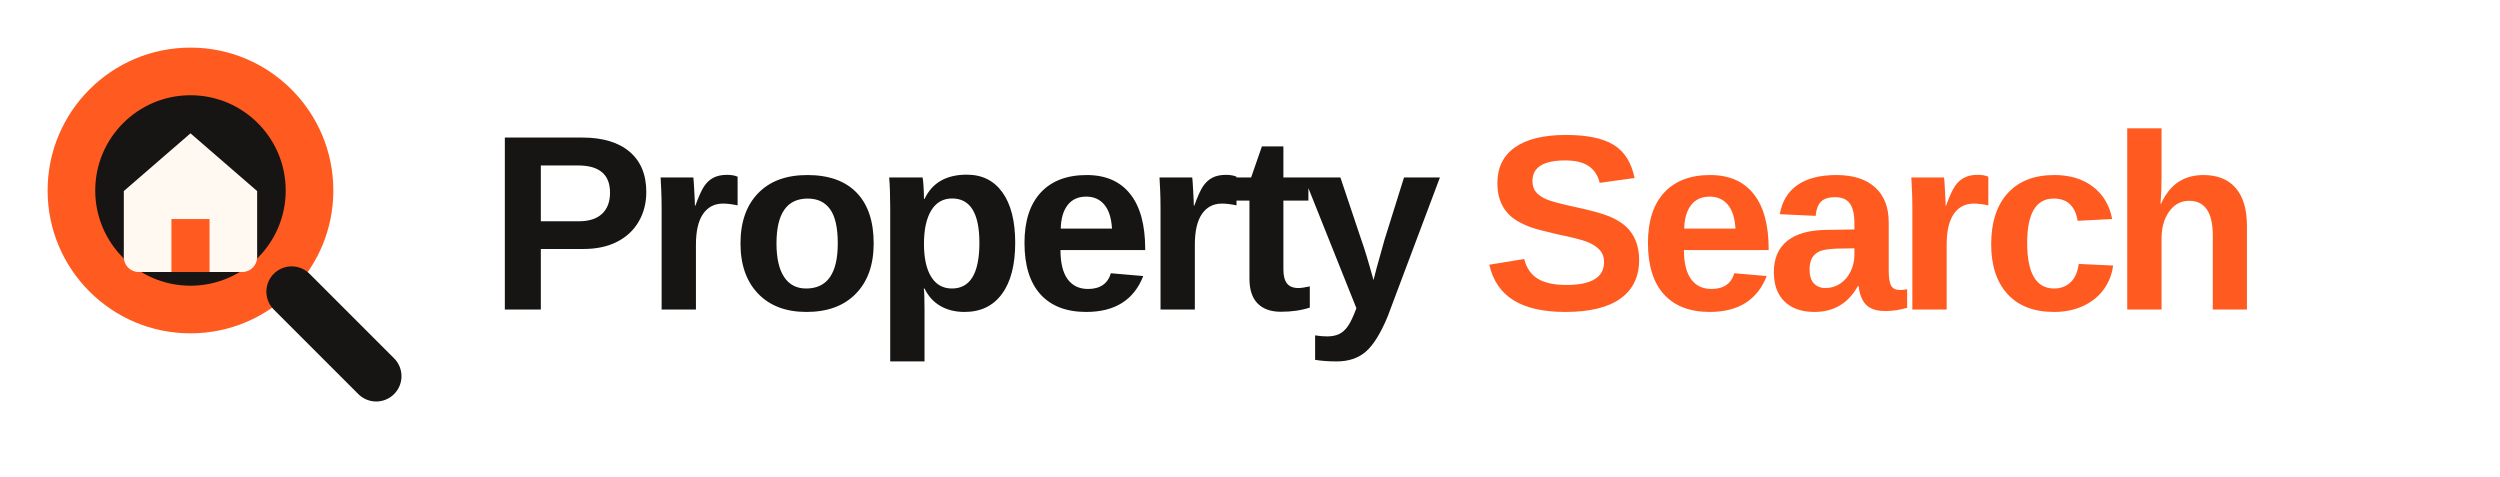
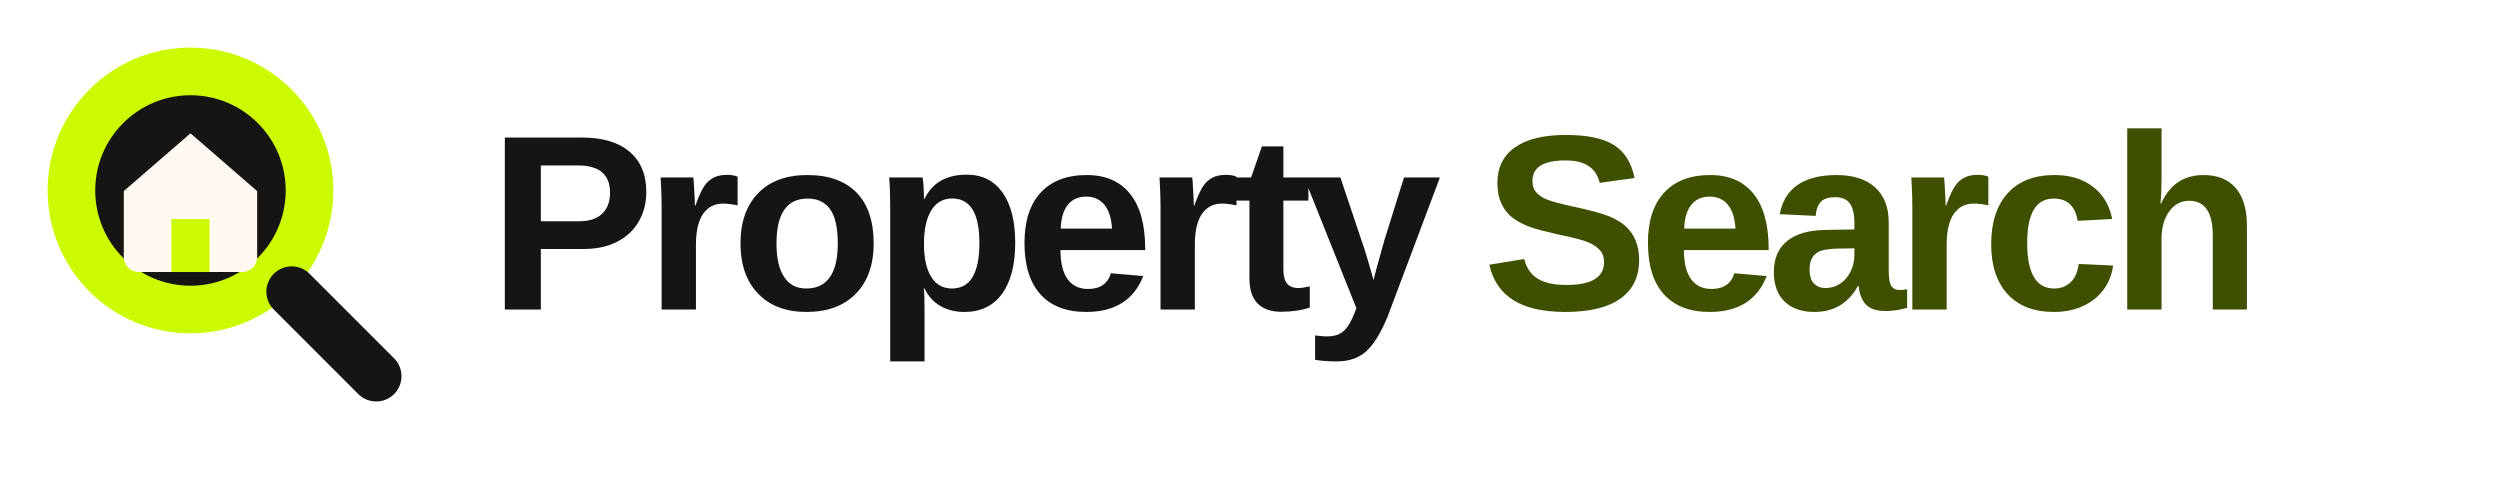
<svg xmlns="http://www.w3.org/2000/svg" viewBox="0 0 420 80" role="img" aria-labelledby="title">
  <g transform="translate(4 4)">
-     <circle cx="28" cy="28" r="24" fill="#ff5a1f" />
+     <circle cx="28" cy="28" r="24" fill="#ccfa01" />
    <circle cx="28" cy="28" r="16" fill="#171513" />
    <path d="m16.8 28.1 11.2-9.7 11.2 9.7v11.1a2.5 2.5 0 0 1-2.5 2.5H19.3a2.5 2.5 0 0 1-2.5-2.5V28.1Z" fill="#fff9f2" />
-     <path d="M24.8 41.7v-8.9h6.4v8.9" fill="#ff5a1f" />
+     <path d="M24.8 41.7v-8.9h6.4v8.9" fill="#ccfa01" />
    <path d="m45 45 14.2 14.2" fill="none" stroke="#171513" stroke-linecap="round" stroke-width="8.5" />
  </g>
  <text x="82" y="52" fill="#171513" font-family="Arial, Helvetica, sans-serif" font-size="42" font-weight="800" letter-spacing="-1.8">Property</text>
-   <text x="249" y="52" fill="#ff5a1f" font-family="Arial, Helvetica, sans-serif" font-size="42" font-weight="800" letter-spacing="-1.8">Search</text>
+   <text x="249" y="52" fill="#3e5000" font-family="Arial, Helvetica, sans-serif" font-size="42" font-weight="800" letter-spacing="-1.8">Search</text>
</svg>
